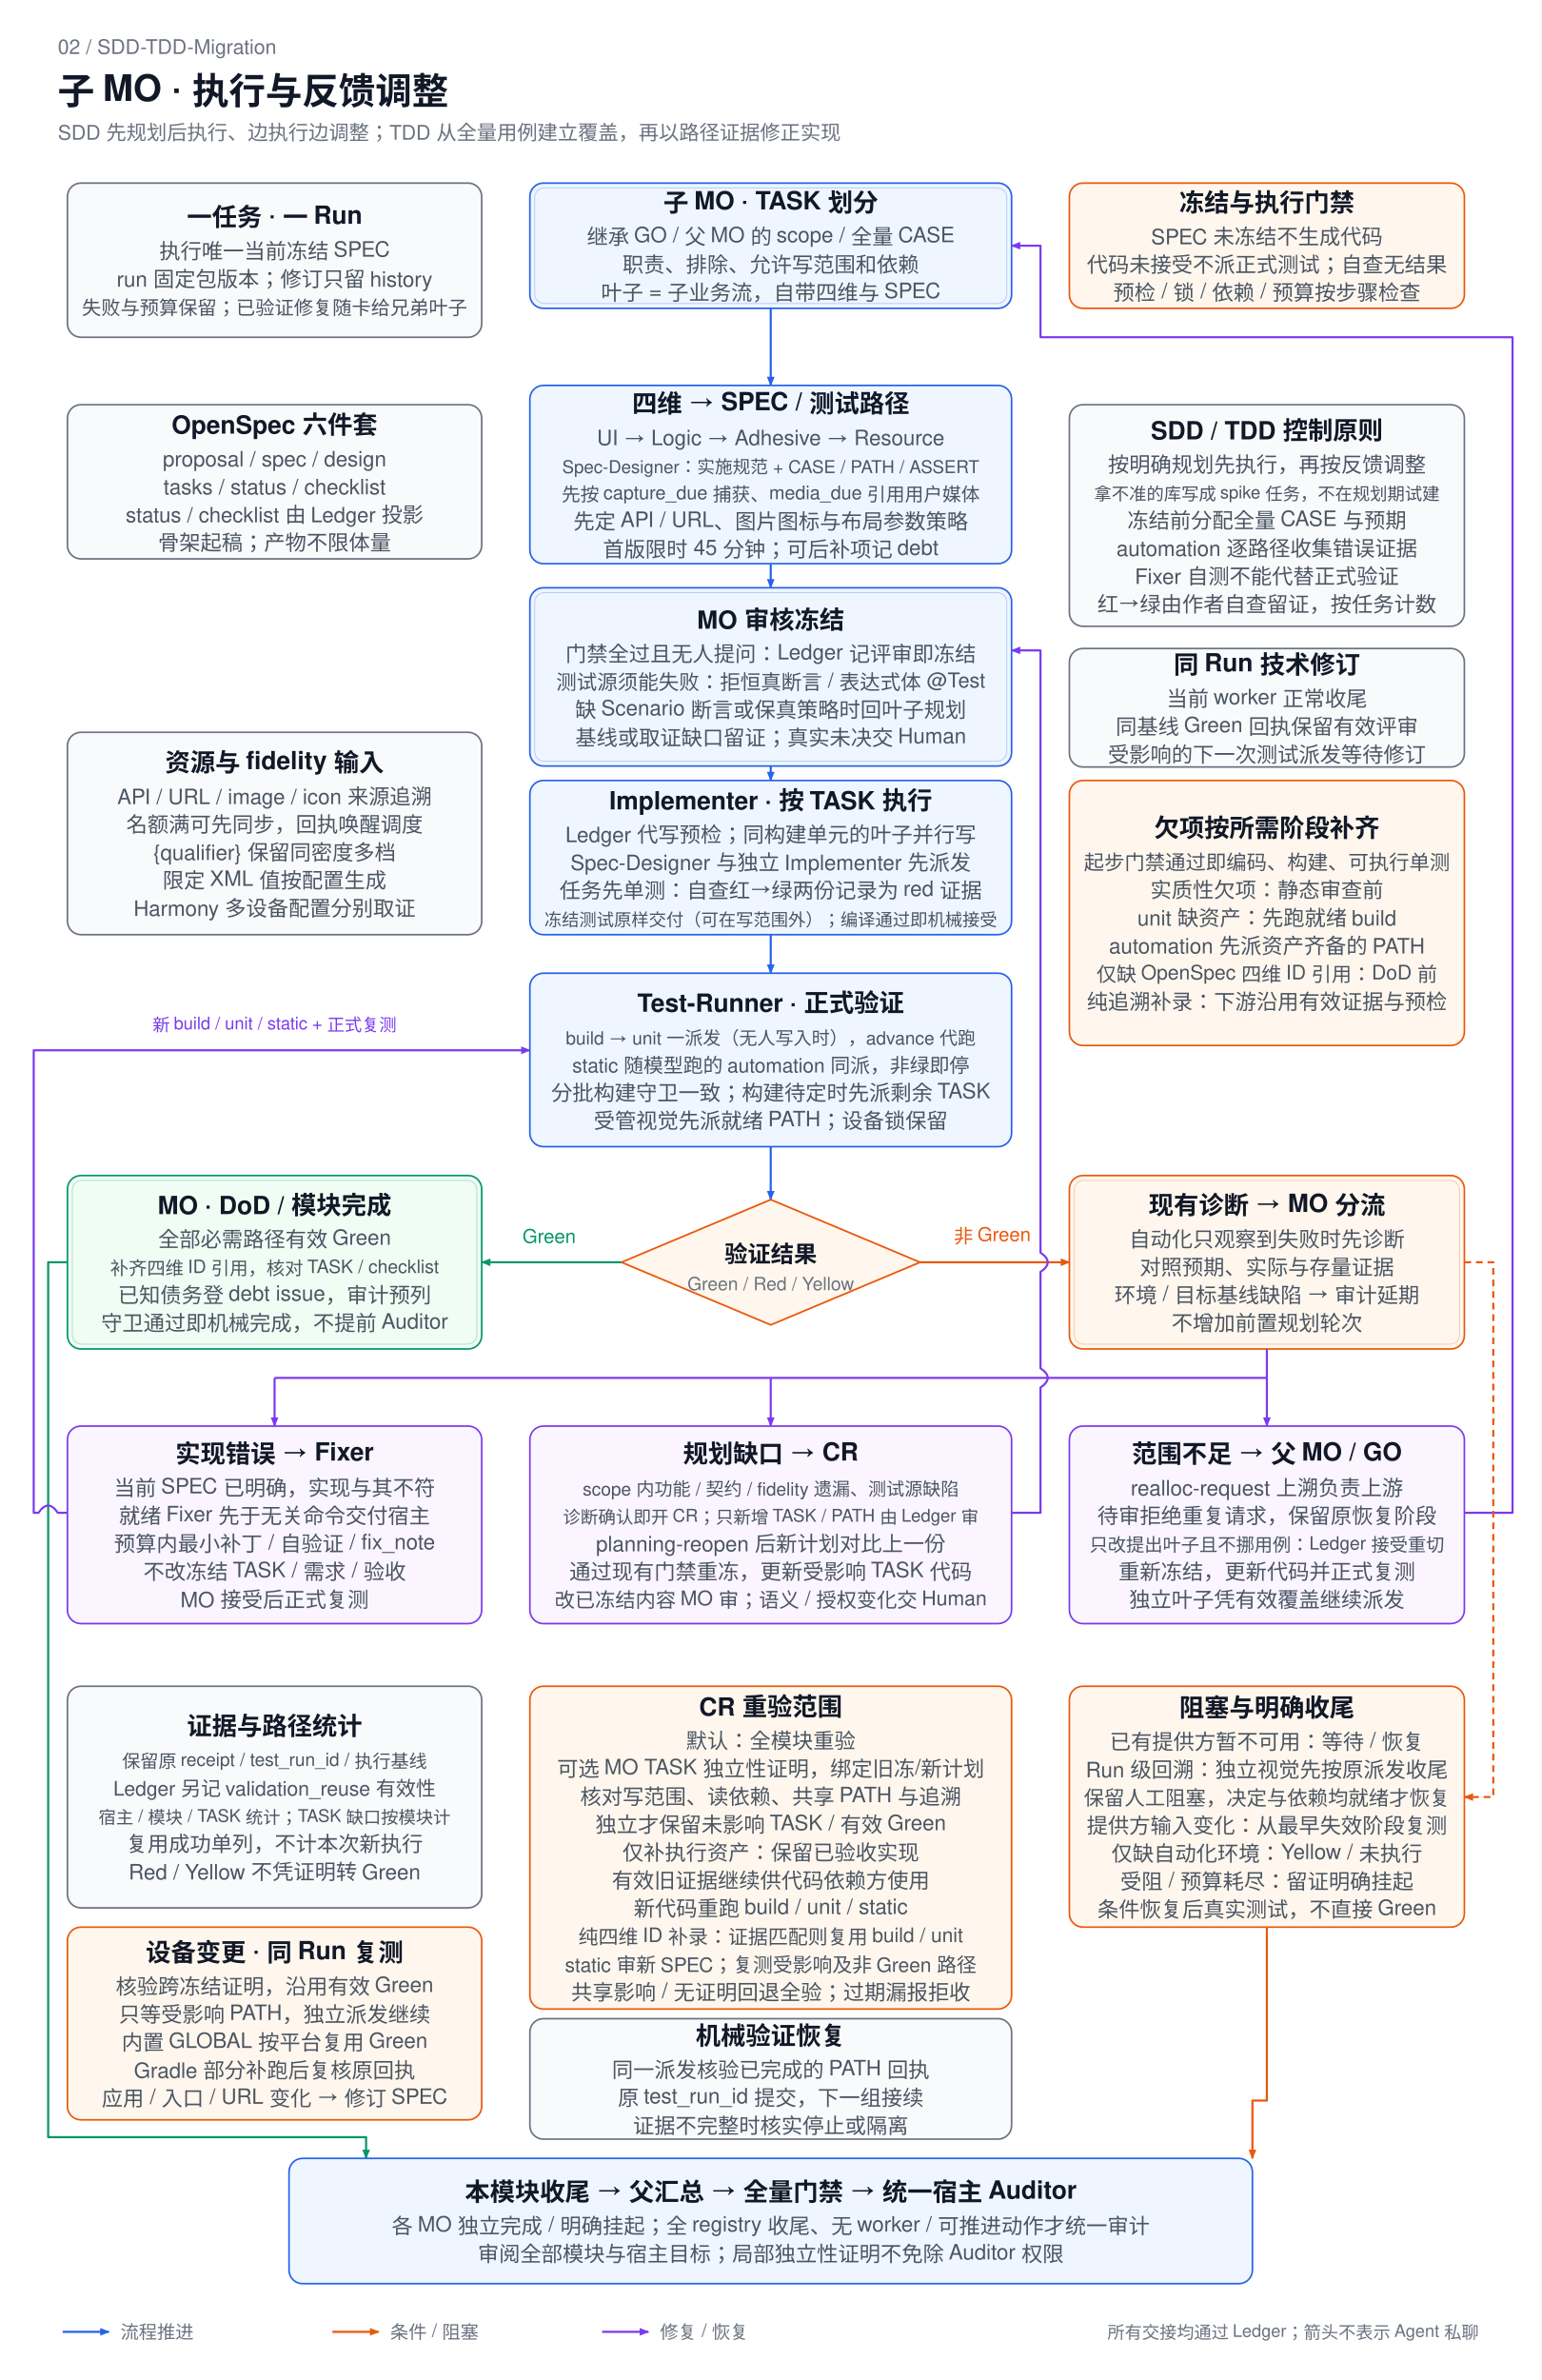
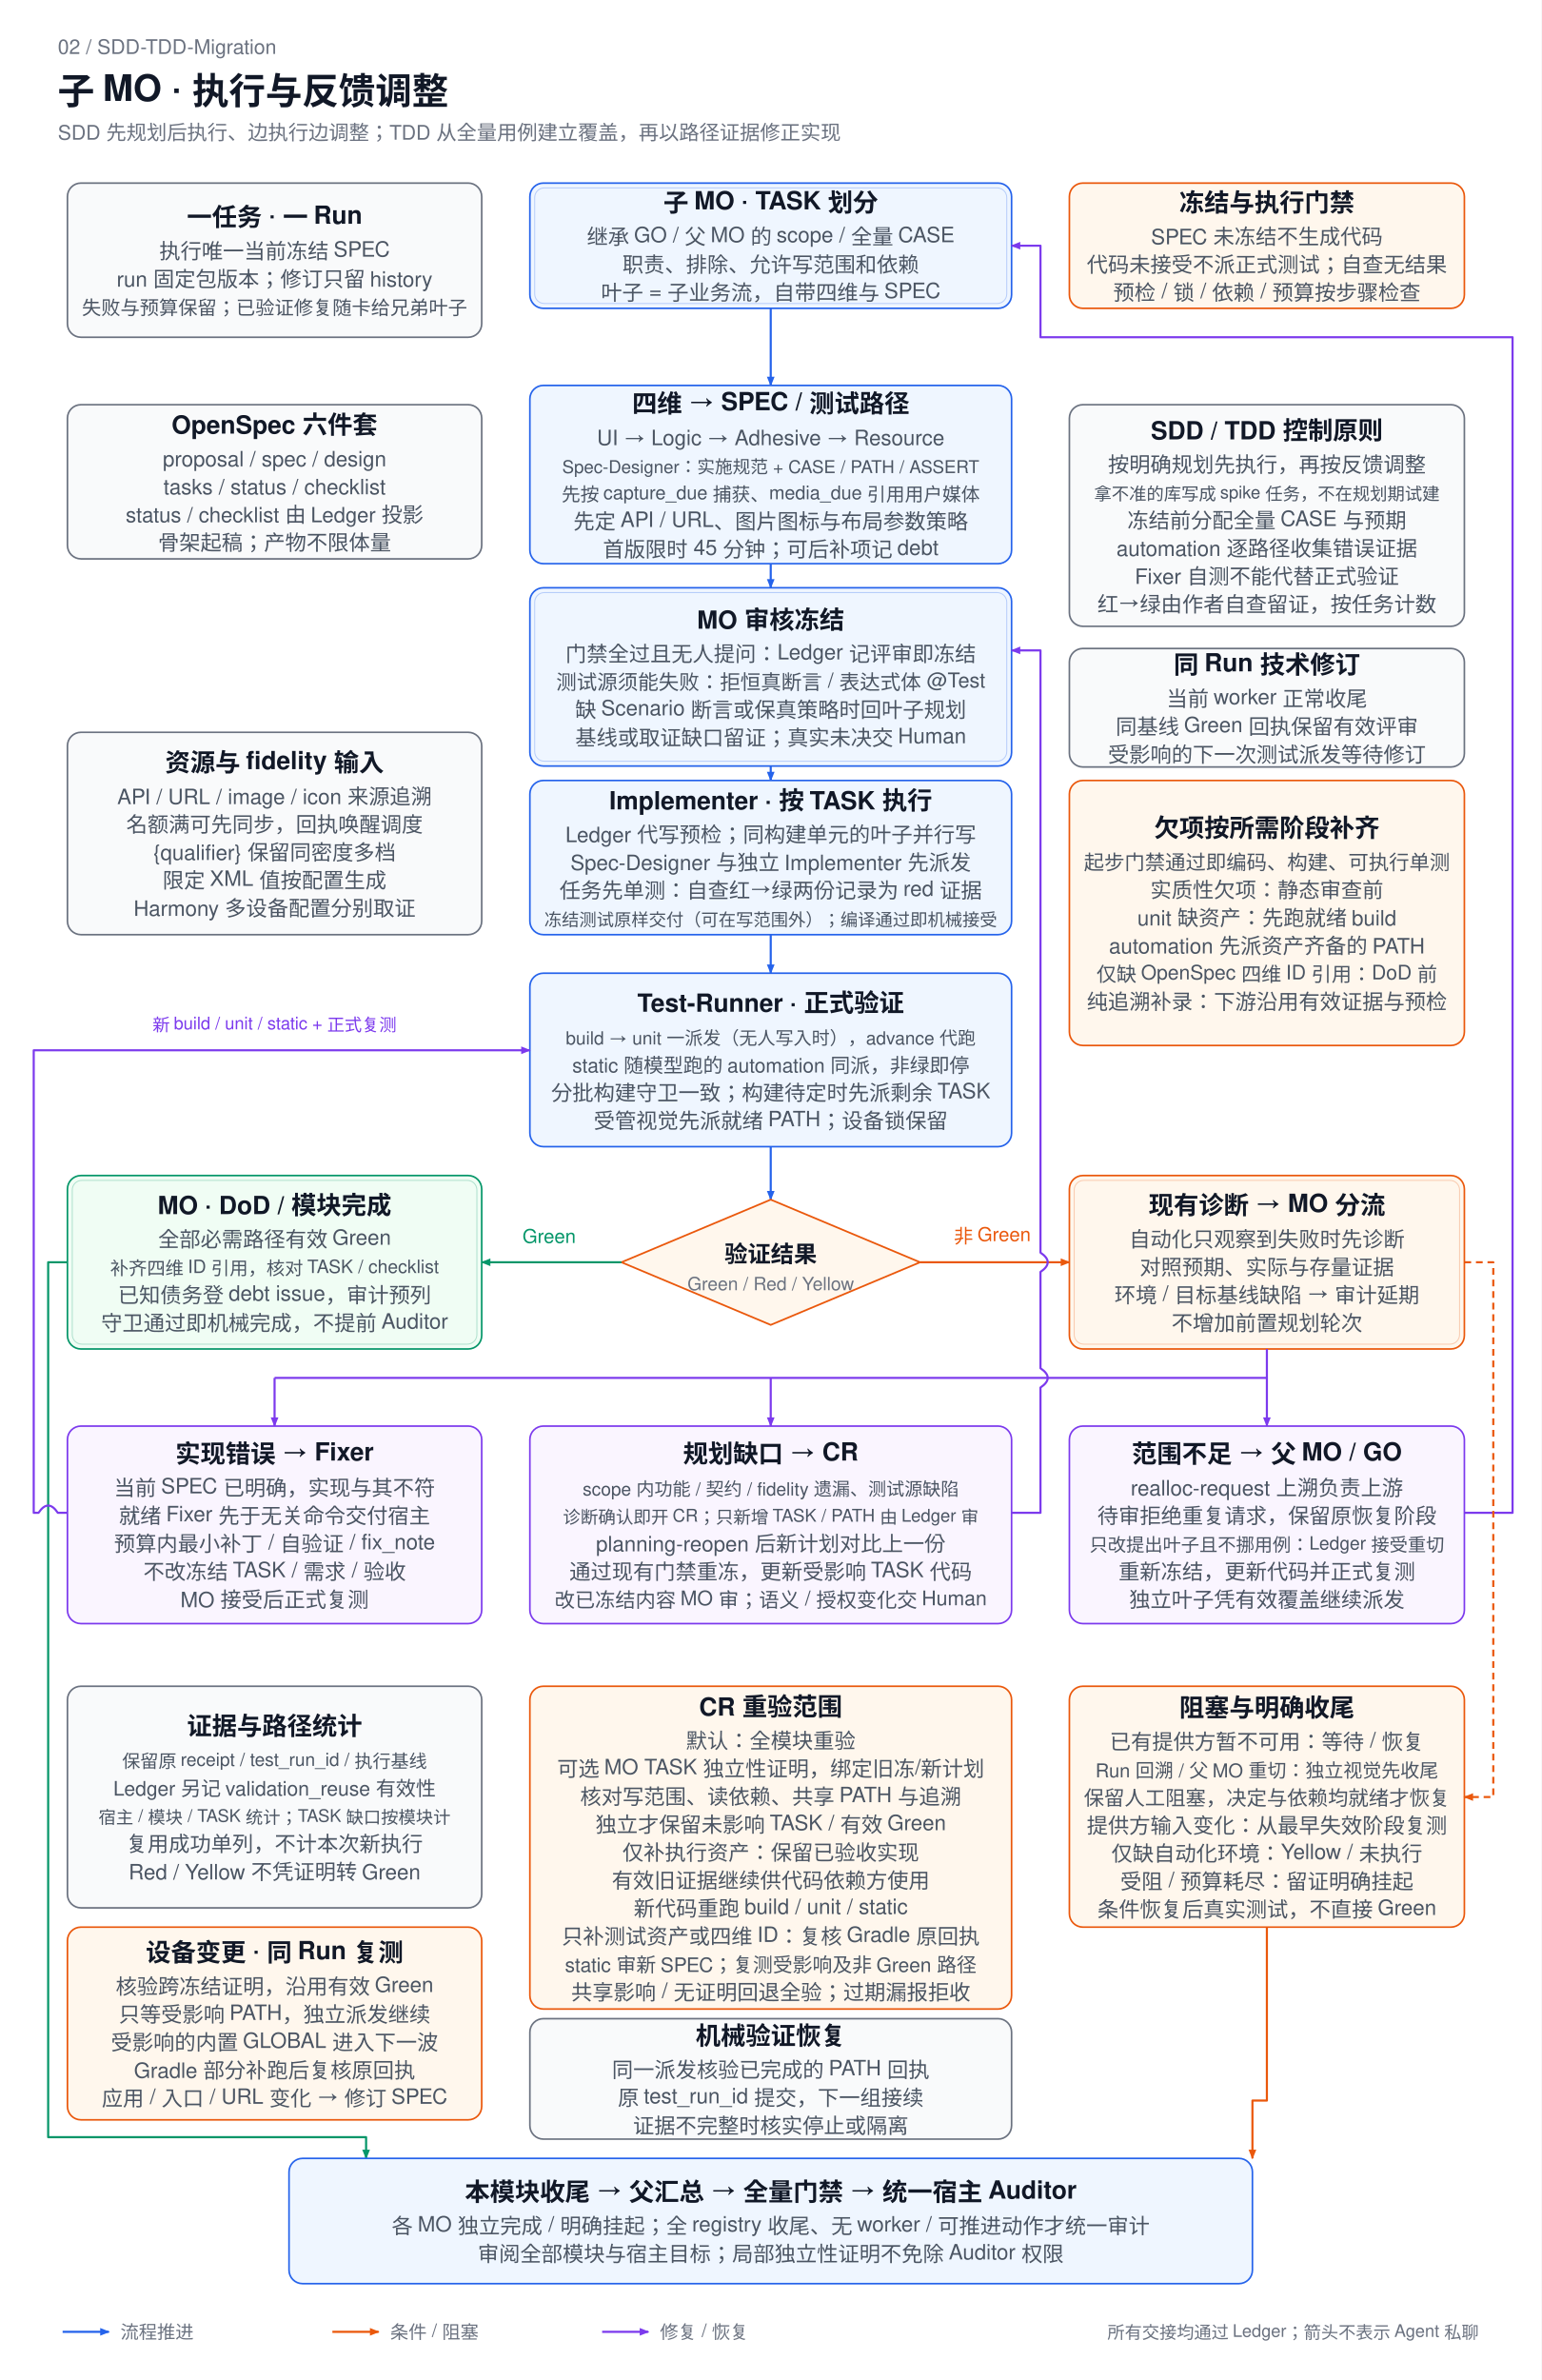
<svg xmlns="http://www.w3.org/2000/svg" width="1600" height="2470" viewBox="0 0 1600 2470" role="img" aria-labelledby="title desc">
  <style>text {font-family: "Helvetica Neue", Helvetica, Arial, "PingFang SC", "Microsoft YaHei", sans-serif;}</style>
  <defs>
    <marker id="arrow-blue" markerWidth="10" markerHeight="8" refX="9" refY="4" orient="auto" markerUnits="userSpaceOnUse">
      <path d="M0,0 L10,4 L0,8 Z" fill="#2563eb" />
    </marker>
    <marker id="arrow-orange" markerWidth="10" markerHeight="8" refX="9" refY="4" orient="auto" markerUnits="userSpaceOnUse">
      <path d="M0,0 L10,4 L0,8 Z" fill="#ea580c" />
    </marker>
    <marker id="arrow-green" markerWidth="10" markerHeight="8" refX="9" refY="4" orient="auto" markerUnits="userSpaceOnUse">
      <path d="M0,0 L10,4 L0,8 Z" fill="#059669" />
    </marker>
    <marker id="arrow-purple" markerWidth="10" markerHeight="8" refX="9" refY="4" orient="auto" markerUnits="userSpaceOnUse">
      <path d="M0,0 L10,4 L0,8 Z" fill="#7c3aed" />
    </marker>
    <marker id="arrow-gray" markerWidth="10" markerHeight="8" refX="9" refY="4" orient="auto" markerUnits="userSpaceOnUse">
      <path d="M0,0 L10,4 L0,8 Z" fill="#6b7280" />
    </marker>
  </defs>
  <rect width="1600" height="2470" fill="white" />
  <text x="60" y="56" font-size="21.00" fill="#6b7280" text-anchor="start" font-weight="400">02  /  SDD-TDD-Migration</text>
  <text x="60" y="108" font-size="38.00" fill="#111827" text-anchor="start" font-weight="700">子 MO · 执行与反馈调整</text>
  <text x="60" y="145" font-size="21.00" fill="#6b7280" text-anchor="start" font-weight="400">SDD 先规划后执行、边执行边调整；TDD 从全量用例建立覆盖，再以路径证据修正实现</text>
  <rect x="550" y="190" width="500" height="130" rx="14" fill="#eff6ff" stroke="#2563eb" stroke-width="1.7" />
  <rect x="555" y="195" width="490" height="120" rx="10" fill="none" stroke="#2563eb" stroke-opacity="0.28" />
  <text x="800.0" y="219.5" font-size="26.00" fill="#111827" text-anchor="middle" font-weight="650">子 MO · TASK 划分</text>
  <text x="800.0" y="253.5" font-size="22.00" fill="#4b5563" text-anchor="middle" font-weight="400">继承 GO / 父 MO 的 scope / 全量 CASE</text>
  <text x="800.0" y="282.5" font-size="22.00" fill="#4b5563" text-anchor="middle" font-weight="400">职责、排除、允许写范围和依赖</text>
  <text x="800.0" y="311.5" font-size="22.00" fill="#4b5563" text-anchor="middle" font-weight="400">叶子 = 子业务流，自带四维与 SPEC</text>
  <path d="M800,320 L800,400" fill="none" stroke="#2563eb" stroke-width="2.2" stroke-linejoin="round" marker-end="url(#arrow-blue)" />
  <rect x="550" y="400" width="500" height="185" rx="14" fill="#eff6ff" stroke="#2563eb" stroke-width="1.7" />
  <text x="800.0" y="428.0" font-size="26.00" fill="#111827" text-anchor="middle" font-weight="650">四维 → SPEC / 测试路径</text>
  <text x="800.0" y="462.0" font-size="22.00" fill="#4b5563" text-anchor="middle" font-weight="400">UI → Logic → Adhesive → Resource</text>
  <text x="800.0" y="491.0" font-size="18.42" fill="#4b5563" text-anchor="middle" font-weight="400">Spec-Designer：实施规范 + CASE / PATH / ASSERT</text>
  <text x="800.0" y="520.0" font-size="19.49" fill="#4b5563" text-anchor="middle" font-weight="400">先按 capture_due 捕获、media_due 引用用户媒体</text>
  <text x="800.0" y="549.0" font-size="22.00" fill="#4b5563" text-anchor="middle" font-weight="400">先定 API / URL、图片图标与布局参数策略</text>
  <text x="800.0" y="578.0" font-size="22.00" fill="#4b5563" text-anchor="middle" font-weight="400">首版限时 45 分钟；可后补项记 debt</text>
  <path d="M800,585 L800,610" fill="none" stroke="#2563eb" stroke-width="2.2" stroke-linejoin="round" marker-end="url(#arrow-blue)" />
  <rect x="550" y="610" width="500" height="185" rx="14" fill="#eff6ff" stroke="#2563eb" stroke-width="1.7" />
  <rect x="555" y="615" width="490" height="175" rx="10" fill="none" stroke="#2563eb" stroke-opacity="0.28" />
  <text x="800.0" y="652.5" font-size="26.00" fill="#111827" text-anchor="middle" font-weight="650">MO 审核冻结</text>
  <text x="800.0" y="686.5" font-size="22.00" fill="#4b5563" text-anchor="middle" font-weight="400">门禁全过且无人提问：Ledger 记评审即冻结</text>
  <text x="800.0" y="715.5" font-size="21.24" fill="#4b5563" text-anchor="middle" font-weight="400">测试源须能失败：拒恒真断言 / 表达式体 @Test</text>
  <text x="800.0" y="744.5" font-size="22.00" fill="#4b5563" text-anchor="middle" font-weight="400">缺 Scenario 断言或保真策略时回叶子规划</text>
  <text x="800.0" y="773.5" font-size="22.00" fill="#4b5563" text-anchor="middle" font-weight="400">基线或取证缺口留证；真实未决交 Human</text>
  <path d="M800,795 L800,810" fill="none" stroke="#2563eb" stroke-width="2.2" stroke-linejoin="round" marker-end="url(#arrow-blue)" />
  <rect x="550" y="810" width="500" height="160" rx="14" fill="#eff6ff" stroke="#2563eb" stroke-width="1.7" />
  <text x="800.0" y="840.0" font-size="26.00" fill="#111827" text-anchor="middle" font-weight="650">Implementer · 按 TASK 执行</text>
  <text x="800.0" y="874.0" font-size="22.00" fill="#4b5563" text-anchor="middle" font-weight="400">Ledger 代写预检；同构建单元的叶子并行写</text>
  <text x="800.0" y="903.0" font-size="21.97" fill="#4b5563" text-anchor="middle" font-weight="400">Spec-Designer 与独立 Implementer 先派发</text>
  <text x="800.0" y="932.0" font-size="22.00" fill="#4b5563" text-anchor="middle" font-weight="400">任务先单测：自查红→绿两份记录为 red 证据</text>
  <text x="800.0" y="961.0" font-size="18.08" fill="#4b5563" text-anchor="middle" font-weight="400">冻结测试原样交付（可在写范围外）；编译通过即机械接受</text>
  <path d="M800,970 L800,1010" fill="none" stroke="#2563eb" stroke-width="2.2" stroke-linejoin="round" marker-end="url(#arrow-blue)" />
  <rect x="550" y="1010" width="500" height="180" rx="14" fill="#eff6ff" stroke="#2563eb" stroke-width="1.7" />
  <text x="800.0" y="1050.0" font-size="26.00" fill="#111827" text-anchor="middle" font-weight="650">Test-Runner · 正式验证</text>
  <text x="800.0" y="1084.0" font-size="18.82" fill="#4b5563" text-anchor="middle" font-weight="400">build → unit 一派发（无人写入时），advance 代跑</text>
  <text x="800.0" y="1113.0" font-size="20.59" fill="#4b5563" text-anchor="middle" font-weight="400">static 随模型跑的 automation 同派，非绿即停</text>
  <text x="800.0" y="1142.0" font-size="22.00" fill="#4b5563" text-anchor="middle" font-weight="400">分批构建守卫一致；构建待定时先派剩余 TASK</text>
  <text x="800.0" y="1171.0" font-size="22.00" fill="#4b5563" text-anchor="middle" font-weight="400">受管视觉先派就绪 PATH；设备锁保留</text>
  <path d="M800,1190 L800,1245" fill="none" stroke="#2563eb" stroke-width="2.2" stroke-linejoin="round" marker-end="url(#arrow-blue)" />
  <path d="M800,1245.0 L955.0,1310 L800,1375.0 L645.0,1310 Z" fill="#fff7ed" stroke="#ea580c" stroke-width="1.8" />
  <text x="800" y="1310" font-size="24.00" fill="#111827" text-anchor="middle" font-weight="650">验证结果</text>
  <text x="800" y="1339" font-size="19.00" fill="#6b7280" text-anchor="middle" font-weight="400">Green / Red / Yellow</text>
  <path d="M645,1310 L500,1310" fill="none" stroke="#059669" stroke-width="2.2" stroke-linejoin="round" marker-end="url(#arrow-green)" />
  <rect x="532.5" y="1270" width="75.0" height="29" rx="4" fill="white" opacity="0.97" />
  <text x="570" y="1290" font-size="20.00" fill="#059669" text-anchor="middle" font-weight="400">Green</text>
  <rect x="70" y="1220" width="430" height="180" rx="14" fill="#f0fdf4" stroke="#059669" stroke-width="1.7" />
  <rect x="75" y="1225" width="420" height="170" rx="10" fill="none" stroke="#059669" stroke-opacity="0.28" />
  <text x="285.0" y="1260.0" font-size="26.00" fill="#111827" text-anchor="middle" font-weight="650">MO · DoD / 模块完成</text>
  <text x="285.0" y="1294.0" font-size="22.00" fill="#4b5563" text-anchor="middle" font-weight="400">全部必需路径有效 Green</text>
  <text x="285.0" y="1323.0" font-size="19.07" fill="#4b5563" text-anchor="middle" font-weight="400">补齐四维 ID 引用，核对 TASK / checklist</text>
  <text x="285.0" y="1352.0" font-size="22.00" fill="#4b5563" text-anchor="middle" font-weight="400">已知债务登 debt issue，审计预列</text>
  <text x="285.0" y="1381.0" font-size="22.00" fill="#4b5563" text-anchor="middle" font-weight="400">守卫通过即机械完成，不提前 Auditor</text>
  <path d="M70,1310 L50,1310 L50,2218 L380,2218 L380,2240" fill="none" stroke="#059669" stroke-width="2.2" stroke-linejoin="round" marker-end="url(#arrow-green)" />
  <path d="M955,1310 L1110,1310" fill="none" stroke="#ea580c" stroke-width="2.2" stroke-linejoin="round" marker-end="url(#arrow-orange)" />
  <rect x="976.8" y="1270" width="106.4" height="29" rx="4" fill="white" opacity="0.97" />
  <text x="1030" y="1290" font-size="20.00" fill="#ea580c" text-anchor="middle" font-weight="400">非 Green</text>
  <rect x="1110" y="1220" width="410" height="180" rx="14" fill="#fff7ed" stroke="#ea580c" stroke-width="1.7" />
  <rect x="1115" y="1225" width="400" height="170" rx="10" fill="none" stroke="#ea580c" stroke-opacity="0.28" />
  <text x="1315.0" y="1260.0" font-size="26.00" fill="#111827" text-anchor="middle" font-weight="650">现有诊断 → MO 分流</text>
  <text x="1315.0" y="1294.0" font-size="22.00" fill="#4b5563" text-anchor="middle" font-weight="400">自动化只观察到失败时先诊断</text>
  <text x="1315.0" y="1323.0" font-size="22.00" fill="#4b5563" text-anchor="middle" font-weight="400">对照预期、实际与存量证据</text>
  <text x="1315.0" y="1352.0" font-size="22.00" fill="#4b5563" text-anchor="middle" font-weight="400">环境 / 目标基线缺陷 → 审计延期</text>
  <text x="1315.0" y="1381.0" font-size="22.00" fill="#4b5563" text-anchor="middle" font-weight="400">不增加前置规划轮次</text>
  <path d="M1315,1400 L1315,1430 L285,1430" fill="none" stroke="#7c3aed" stroke-width="2.2" stroke-linejoin="round" />
  <path d="M285,1430 L285,1480" fill="none" stroke="#7c3aed" stroke-width="2.2" stroke-linejoin="round" marker-end="url(#arrow-purple)" />
  <path d="M800,1430 L800,1480" fill="none" stroke="#7c3aed" stroke-width="2.2" stroke-linejoin="round" marker-end="url(#arrow-purple)" />
  <path d="M1315,1430 L1315,1480" fill="none" stroke="#7c3aed" stroke-width="2.2" stroke-linejoin="round" marker-end="url(#arrow-purple)" />
  <rect x="70" y="1480" width="430" height="205" rx="14" fill="#faf5ff" stroke="#7c3aed" stroke-width="1.7" />
  <text x="285.0" y="1518.0" font-size="26.00" fill="#111827" text-anchor="middle" font-weight="650">实现错误 → Fixer</text>
  <text x="285.0" y="1552.0" font-size="22.00" fill="#4b5563" text-anchor="middle" font-weight="400">当前 SPEC 已明确，实现与其不符</text>
  <text x="285.0" y="1581.0" font-size="22.00" fill="#4b5563" text-anchor="middle" font-weight="400">就绪 Fixer 先于无关命令交付宿主</text>
  <text x="285.0" y="1610.0" font-size="22.00" fill="#4b5563" text-anchor="middle" font-weight="400">预算内最小补丁 / 自验证 / fix_note</text>
  <text x="285.0" y="1639.0" font-size="22.00" fill="#4b5563" text-anchor="middle" font-weight="400">不改冻结 TASK / 需求 / 验收</text>
  <text x="285.0" y="1668.0" font-size="22.00" fill="#4b5563" text-anchor="middle" font-weight="400">MO 接受后正式复测</text>
  <path d="M70,1570 L60,1570 Q50,1555 40,1570 L35,1570 L35,1090 L550,1090" fill="none" stroke="#7c3aed" stroke-width="2.2" stroke-linejoin="round" marker-end="url(#arrow-purple)" />
  <rect x="102.75" y="1052" width="364.5" height="27" rx="4" fill="white" opacity="0.97" />
  <text x="285" y="1070" font-size="18.00" fill="#7c3aed" text-anchor="middle" font-weight="400">新 build / unit / static + 正式复测</text>
  <rect x="550" y="1480" width="500" height="205" rx="14" fill="#faf5ff" stroke="#7c3aed" stroke-width="1.7" />
  <text x="800.0" y="1518.0" font-size="26.00" fill="#111827" text-anchor="middle" font-weight="650">规划缺口 → CR</text>
  <text x="800.0" y="1552.0" font-size="18.82" fill="#4b5563" text-anchor="middle" font-weight="400">scope 内功能 / 契约 / fidelity 遗漏、测试源缺陷</text>
  <text x="800.0" y="1581.0" font-size="18.30" fill="#4b5563" text-anchor="middle" font-weight="400">诊断确认即开 CR；只新增 TASK / PATH 由 Ledger 审</text>
  <text x="800.0" y="1610.0" font-size="22.00" fill="#4b5563" text-anchor="middle" font-weight="400">planning-reopen 后新计划对比上一份</text>
  <text x="800.0" y="1639.0" font-size="22.00" fill="#4b5563" text-anchor="middle" font-weight="400">通过现有门禁重冻，更新受影响 TASK 代码</text>
  <text x="800.0" y="1668.0" font-size="20.97" fill="#4b5563" text-anchor="middle" font-weight="400">改已冻结内容 MO 审；语义 / 授权变化交 Human</text>
  <path d="M1050,1570 L1080,1570 L1080,1440 Q1095,1430 1080,1420 L1080,1320 Q1095,1310 1080,1300 L1080,675 L1050,675" fill="none" stroke="#7c3aed" stroke-width="2.2" stroke-linejoin="round" marker-end="url(#arrow-purple)" />
  <rect x="1110" y="1480" width="410" height="205" rx="14" fill="#faf5ff" stroke="#7c3aed" stroke-width="1.7" />
  <text x="1315.0" y="1518.0" font-size="26.00" fill="#111827" text-anchor="middle" font-weight="650">范围不足 → 父 MO / GO</text>
  <text x="1315.0" y="1552.0" font-size="22.00" fill="#4b5563" text-anchor="middle" font-weight="400">realloc-request 上溯负责上游</text>
  <text x="1315.0" y="1581.0" font-size="22.00" fill="#4b5563" text-anchor="middle" font-weight="400">待审拒绝重复请求，保留原恢复阶段</text>
  <text x="1315.0" y="1610.0" font-size="19.01" fill="#4b5563" text-anchor="middle" font-weight="400">只改提出叶子且不挪用例：Ledger 接受重切</text>
  <text x="1315.0" y="1639.0" font-size="22.00" fill="#4b5563" text-anchor="middle" font-weight="400">重新冻结，更新代码并正式复测</text>
  <text x="1315.0" y="1668.0" font-size="22.00" fill="#4b5563" text-anchor="middle" font-weight="400">独立叶子凭有效覆盖继续派发</text>
  <path d="M1520,1570 L1570,1570 L1570,350 L1080,350 L1080,255 L1050,255" fill="none" stroke="#7c3aed" stroke-width="2.2" stroke-linejoin="round" marker-end="url(#arrow-purple)" />
  <rect x="550" y="1750" width="500" height="335" rx="14" fill="#fff7ed" stroke="#ea580c" stroke-width="1.7" />
  <text x="800.0" y="1780.5" font-size="26.00" fill="#111827" text-anchor="middle" font-weight="650">CR 重验范围</text>
  <text x="800.0" y="1814.5" font-size="22.00" fill="#4b5563" text-anchor="middle" font-weight="400">默认：全模块重验</text>
  <text x="800.0" y="1843.5" font-size="22.00" fill="#4b5563" text-anchor="middle" font-weight="400">可选 MO TASK 独立性证明，绑定旧冻/新计划</text>
  <text x="800.0" y="1872.5" font-size="22.00" fill="#4b5563" text-anchor="middle" font-weight="400">核对写范围、读依赖、共享 PATH 与追溯</text>
  <text x="800.0" y="1901.5" font-size="22.00" fill="#4b5563" text-anchor="middle" font-weight="400">独立才保留未影响 TASK / 有效 Green</text>
  <text x="800.0" y="1930.5" font-size="22.00" fill="#4b5563" text-anchor="middle" font-weight="400">仅补执行资产：保留已验收实现</text>
  <text x="800.0" y="1959.5" font-size="22.00" fill="#4b5563" text-anchor="middle" font-weight="400">有效旧证据继续供代码依赖方使用</text>
  <text x="800.0" y="1988.5" font-size="22.00" fill="#4b5563" text-anchor="middle" font-weight="400">新代码重跑 build / unit / static</text>
-   <text x="800.0" y="2017.5" font-size="20.71" fill="#4b5563" text-anchor="middle" font-weight="400">纯四维 ID 补录：证据匹配则复用 build / unit</text>
+   <text x="800.0" y="2017.5" font-size="22.00" fill="#4b5563" text-anchor="middle" font-weight="400">只补测试资产或四维 ID：复核 Gradle 原回执</text>
  <text x="800.0" y="2046.5" font-size="20.59" fill="#4b5563" text-anchor="middle" font-weight="400">static 审新 SPEC；复测受影响及非 Green 路径</text>
  <text x="800.0" y="2075.5" font-size="22.00" fill="#4b5563" text-anchor="middle" font-weight="400">共享影响 / 无证明回退全验；过期漏报拒收</text>
  <rect x="70" y="1750" width="430" height="230" rx="14" fill="#f9fafb" stroke="#6b7280" stroke-width="1.7" />
  <text x="285.0" y="1800.5" font-size="26.00" fill="#111827" text-anchor="middle" font-weight="650">证据与路径统计</text>
  <text x="285.0" y="1834.5" font-size="18.82" fill="#4b5563" text-anchor="middle" font-weight="400">保留原 receipt / test_run_id / 执行基线</text>
  <text x="285.0" y="1863.5" font-size="20.78" fill="#4b5563" text-anchor="middle" font-weight="400">Ledger 另记 validation_reuse 有效性</text>
  <text x="285.0" y="1892.5" font-size="18.08" fill="#4b5563" text-anchor="middle" font-weight="400">宿主 / 模块 / TASK 统计；TASK 缺口按模块计</text>
  <text x="285.0" y="1921.5" font-size="22.00" fill="#4b5563" text-anchor="middle" font-weight="400">复用成功单列，不计本次新执行</text>
  <text x="285.0" y="1950.5" font-size="22.00" fill="#4b5563" text-anchor="middle" font-weight="400">Red / Yellow 不凭证明转 Green</text>
  <rect x="70" y="2000" width="430" height="200" rx="14" fill="#fff7ed" stroke="#ea580c" stroke-width="1.7" />
  <text x="285.0" y="2035.5" font-size="26.00" fill="#111827" text-anchor="middle" font-weight="650">设备变更 · 同 Run 复测</text>
  <text x="285.0" y="2069.5" font-size="22.00" fill="#4b5563" text-anchor="middle" font-weight="400">核验跨冻结证明，沿用有效 Green</text>
  <text x="285.0" y="2098.5" font-size="22.00" fill="#4b5563" text-anchor="middle" font-weight="400">只等受影响 PATH，独立派发继续</text>
-   <text x="285.0" y="2127.5" font-size="22.00" fill="#4b5563" text-anchor="middle" font-weight="400">内置 GLOBAL 按平台复用 Green</text>
+   <text x="285.0" y="2127.5" font-size="22.00" fill="#4b5563" text-anchor="middle" font-weight="400">受影响的内置 GLOBAL 进入下一波</text>
  <text x="285.0" y="2156.5" font-size="22.00" fill="#4b5563" text-anchor="middle" font-weight="400">Gradle 部分补跑后复核原回执</text>
  <text x="285.0" y="2185.5" font-size="21.91" fill="#4b5563" text-anchor="middle" font-weight="400">应用 / 入口 / URL 变化 → 修订 SPEC</text>
  <rect x="550" y="2095" width="500" height="125" rx="14" fill="#f9fafb" stroke="#6b7280" stroke-width="1.7" />
  <text x="800.0" y="2122.0" font-size="26.00" fill="#111827" text-anchor="middle" font-weight="650">机械验证恢复</text>
  <text x="800.0" y="2156.0" font-size="22.00" fill="#4b5563" text-anchor="middle" font-weight="400">同一派发核验已完成的 PATH 回执</text>
  <text x="800.0" y="2185.0" font-size="22.00" fill="#4b5563" text-anchor="middle" font-weight="400">原 test_run_id 提交，下一组接续</text>
  <text x="800.0" y="2214.0" font-size="22.00" fill="#4b5563" text-anchor="middle" font-weight="400">证据不完整时核实停止或隔离</text>
  <rect x="1110" y="1750" width="410" height="250" rx="14" fill="#fff7ed" stroke="#ea580c" stroke-width="1.7" />
  <text x="1315.0" y="1781.5" font-size="26.00" fill="#111827" text-anchor="middle" font-weight="650">阻塞与明确收尾</text>
  <text x="1315.0" y="1815.5" font-size="22.00" fill="#4b5563" text-anchor="middle" font-weight="400">已有提供方暂不可用：等待 / 恢复</text>
-   <text x="1315.0" y="1844.5" font-size="21.99" fill="#4b5563" text-anchor="middle" font-weight="400">Run 级回溯：独立视觉先按原派发收尾</text>
+   <text x="1315.0" y="1844.5" font-size="19.72" fill="#4b5563" text-anchor="middle" font-weight="400">Run 回溯 / 父 MO 重切：独立视觉先收尾</text>
  <text x="1315.0" y="1873.5" font-size="21.11" fill="#4b5563" text-anchor="middle" font-weight="400">保留人工阻塞，决定与依赖均就绪才恢复</text>
  <text x="1315.0" y="1902.5" font-size="22.00" fill="#4b5563" text-anchor="middle" font-weight="400">提供方输入变化：从最早失效阶段复测</text>
  <text x="1315.0" y="1931.5" font-size="22.00" fill="#4b5563" text-anchor="middle" font-weight="400">仅缺自动化环境：Yellow / 未执行</text>
  <text x="1315.0" y="1960.5" font-size="22.00" fill="#4b5563" text-anchor="middle" font-weight="400">受阻 / 预算耗尽：留证明确挂起</text>
  <text x="1315.0" y="1989.5" font-size="22.00" fill="#4b5563" text-anchor="middle" font-weight="400">条件恢复后真实测试，不直接 Green</text>
  <path d="M1520,1310 L1550,1310 L1550,1865 L1520,1865" fill="none" stroke="#ea580c" stroke-width="2.2" stroke-linejoin="round" stroke-dasharray="7 5" marker-end="url(#arrow-orange)" />
  <path d="M1315,2000 L1315,2180 L1300,2180 L1300,2240" fill="none" stroke="#ea580c" stroke-width="2.2" stroke-linejoin="round" marker-end="url(#arrow-orange)" />
  <rect x="300" y="2240" width="1000" height="130" rx="14" fill="#eff6ff" stroke="#2563eb" stroke-width="1.7" />
  <text x="800.0" y="2284.0" font-size="26.00" fill="#111827" text-anchor="middle" font-weight="650">本模块收尾 → 父汇总 → 全量门禁 → 统一宿主 Auditor</text>
  <text x="800.0" y="2318.0" font-size="22.00" fill="#4b5563" text-anchor="middle" font-weight="400">各 MO 独立完成 / 明确挂起；全 registry 收尾、无 worker / 可推进动作才统一审计</text>
  <text x="800.0" y="2347.0" font-size="22.00" fill="#4b5563" text-anchor="middle" font-weight="400">审阅全部模块与宿主目标；局部独立性证明不免除 Auditor 权限</text>
  <rect x="70" y="190" width="430" height="160" rx="14" fill="#f9fafb" stroke="#6b7280" stroke-width="1.7" />
  <text x="285.0" y="234.5" font-size="26.00" fill="#111827" text-anchor="middle" font-weight="650">一任务 · 一 Run</text>
  <text x="285.0" y="268.5" font-size="22.00" fill="#4b5563" text-anchor="middle" font-weight="400">执行唯一当前冻结 SPEC</text>
  <text x="285.0" y="297.5" font-size="22.00" fill="#4b5563" text-anchor="middle" font-weight="400">run 固定包版本；修订只留 history</text>
  <text x="285.0" y="326.5" font-size="20.00" fill="#4b5563" text-anchor="middle" font-weight="400">失败与预算保留；已验证修复随卡给兄弟叶子</text>
  <rect x="70" y="420" width="430" height="160" rx="14" fill="#f9fafb" stroke="#6b7280" stroke-width="1.7" />
  <text x="285.0" y="450.0" font-size="26.00" fill="#111827" text-anchor="middle" font-weight="650">OpenSpec 六件套</text>
  <text x="285.0" y="484.0" font-size="22.00" fill="#4b5563" text-anchor="middle" font-weight="400">proposal / spec / design</text>
  <text x="285.0" y="513.0" font-size="22.00" fill="#4b5563" text-anchor="middle" font-weight="400">tasks / status / checklist</text>
  <text x="285.0" y="542.0" font-size="21.75" fill="#4b5563" text-anchor="middle" font-weight="400">status / checklist 由 Ledger 投影</text>
  <text x="285.0" y="571.0" font-size="22.00" fill="#4b5563" text-anchor="middle" font-weight="400">骨架起稿；产物不限体量</text>
  <rect x="70" y="760" width="430" height="210" rx="14" fill="#f9fafb" stroke="#6b7280" stroke-width="1.7" />
  <text x="285.0" y="800.5" font-size="26.00" fill="#111827" text-anchor="middle" font-weight="650">资源与 fidelity 输入</text>
  <text x="285.0" y="834.5" font-size="21.92" fill="#4b5563" text-anchor="middle" font-weight="400">API / URL / image / icon 来源追溯</text>
  <text x="285.0" y="863.5" font-size="22.00" fill="#4b5563" text-anchor="middle" font-weight="400">名额满可先同步，回执唤醒调度</text>
  <text x="285.0" y="892.5" font-size="22.00" fill="#4b5563" text-anchor="middle" font-weight="400">{qualifier} 保留同密度多档</text>
  <text x="285.0" y="921.5" font-size="22.00" fill="#4b5563" text-anchor="middle" font-weight="400">限定 XML 值按配置生成</text>
  <text x="285.0" y="950.5" font-size="22.00" fill="#4b5563" text-anchor="middle" font-weight="400">Harmony 多设备配置分别取证</text>
  <rect x="1110" y="190" width="410" height="130" rx="14" fill="#fff7ed" stroke="#ea580c" stroke-width="1.7" />
  <text x="1315.0" y="219.5" font-size="26.00" fill="#111827" text-anchor="middle" font-weight="650">冻结与执行门禁</text>
  <text x="1315.0" y="253.5" font-size="22.00" fill="#4b5563" text-anchor="middle" font-weight="400">SPEC 未冻结不生成代码</text>
  <text x="1315.0" y="282.5" font-size="22.00" fill="#4b5563" text-anchor="middle" font-weight="400">代码未接受不派正式测试；自查无结果</text>
  <text x="1315.0" y="311.5" font-size="22.00" fill="#4b5563" text-anchor="middle" font-weight="400">预检 / 锁 / 依赖 / 预算按步骤检查</text>
  <rect x="1110" y="420" width="410" height="230" rx="14" fill="#f9fafb" stroke="#6b7280" stroke-width="1.7" />
  <text x="1315.0" y="456.0" font-size="26.00" fill="#111827" text-anchor="middle" font-weight="650">SDD / TDD 控制原则</text>
  <text x="1315.0" y="490.0" font-size="22.00" fill="#4b5563" text-anchor="middle" font-weight="400">按明确规划先执行，再按反馈调整</text>
  <text x="1315.0" y="519.0" font-size="18.10" fill="#4b5563" text-anchor="middle" font-weight="400">拿不准的库写成 spike 任务，不在规划期试建</text>
  <text x="1315.0" y="548.0" font-size="22.00" fill="#4b5563" text-anchor="middle" font-weight="400">冻结前分配全量 CASE 与预期</text>
  <text x="1315.0" y="577.0" font-size="22.00" fill="#4b5563" text-anchor="middle" font-weight="400">automation 逐路径收集错误证据</text>
  <text x="1315.0" y="606.0" font-size="22.00" fill="#4b5563" text-anchor="middle" font-weight="400">Fixer 自测不能代替正式验证</text>
  <text x="1315.0" y="635.0" font-size="22.00" fill="#4b5563" text-anchor="middle" font-weight="400">红→绿由作者自查留证，按任务计数</text>
  <rect x="1110" y="673" width="410" height="123" rx="14" fill="#f9fafb" stroke="#6b7280" stroke-width="1.7" />
  <text x="1315.0" y="699.0" font-size="26.00" fill="#111827" text-anchor="middle" font-weight="650">同 Run 技术修订</text>
  <text x="1315.0" y="733.0" font-size="22.00" fill="#4b5563" text-anchor="middle" font-weight="400">当前 worker 正常收尾</text>
  <text x="1315.0" y="762.0" font-size="22.00" fill="#4b5563" text-anchor="middle" font-weight="400">同基线 Green 回执保留有效评审</text>
  <text x="1315.0" y="791.0" font-size="22.00" fill="#4b5563" text-anchor="middle" font-weight="400">受影响的下一次测试派发等待修订</text>
  <rect x="1110" y="810" width="410" height="275" rx="14" fill="#fff7ed" stroke="#ea580c" stroke-width="1.7" />
  <text x="1315.0" y="868.5" font-size="26.00" fill="#111827" text-anchor="middle" font-weight="650">欠项按所需阶段补齐</text>
  <text x="1315.0" y="902.5" font-size="21.11" fill="#4b5563" text-anchor="middle" font-weight="400">起步门禁通过即编码、构建、可执行单测</text>
  <text x="1315.0" y="931.5" font-size="22.00" fill="#4b5563" text-anchor="middle" font-weight="400">实质性欠项：静态审查前</text>
  <text x="1315.0" y="960.5" font-size="22.00" fill="#4b5563" text-anchor="middle" font-weight="400">unit 缺资产：先跑就绪 build</text>
  <text x="1315.0" y="989.5" font-size="22.00" fill="#4b5563" text-anchor="middle" font-weight="400">automation 先派资产齐备的 PATH</text>
  <text x="1315.0" y="1018.5" font-size="20.81" fill="#4b5563" text-anchor="middle" font-weight="400">仅缺 OpenSpec 四维 ID 引用：DoD 前</text>
  <text x="1315.0" y="1047.5" font-size="22.00" fill="#4b5563" text-anchor="middle" font-weight="400">纯追溯补录：下游沿用有效证据与预检</text>
  <path d="M65,2420 L113,2420" fill="none" stroke="#2563eb" stroke-width="2.2" stroke-linejoin="round" marker-end="url(#arrow-blue)" />
  <text x="125" y="2427" font-size="19.00" fill="#6b7280" text-anchor="start" font-weight="400">流程推进</text>
  <path d="M345,2420 L393,2420" fill="none" stroke="#ea580c" stroke-width="2.2" stroke-linejoin="round" marker-end="url(#arrow-orange)" />
  <text x="405" y="2427" font-size="19.00" fill="#6b7280" text-anchor="start" font-weight="400">条件 / 阻塞</text>
  <path d="M625,2420 L673,2420" fill="none" stroke="#7c3aed" stroke-width="2.2" stroke-linejoin="round" marker-end="url(#arrow-purple)" />
  <text x="685" y="2427" font-size="19.00" fill="#6b7280" text-anchor="start" font-weight="400">修复 / 恢复</text>
  <text x="1535" y="2427" font-size="18.00" fill="#6b7280" text-anchor="end" font-weight="400">所有交接均通过 Ledger；箭头不表示 Agent 私聊</text>
</svg>
